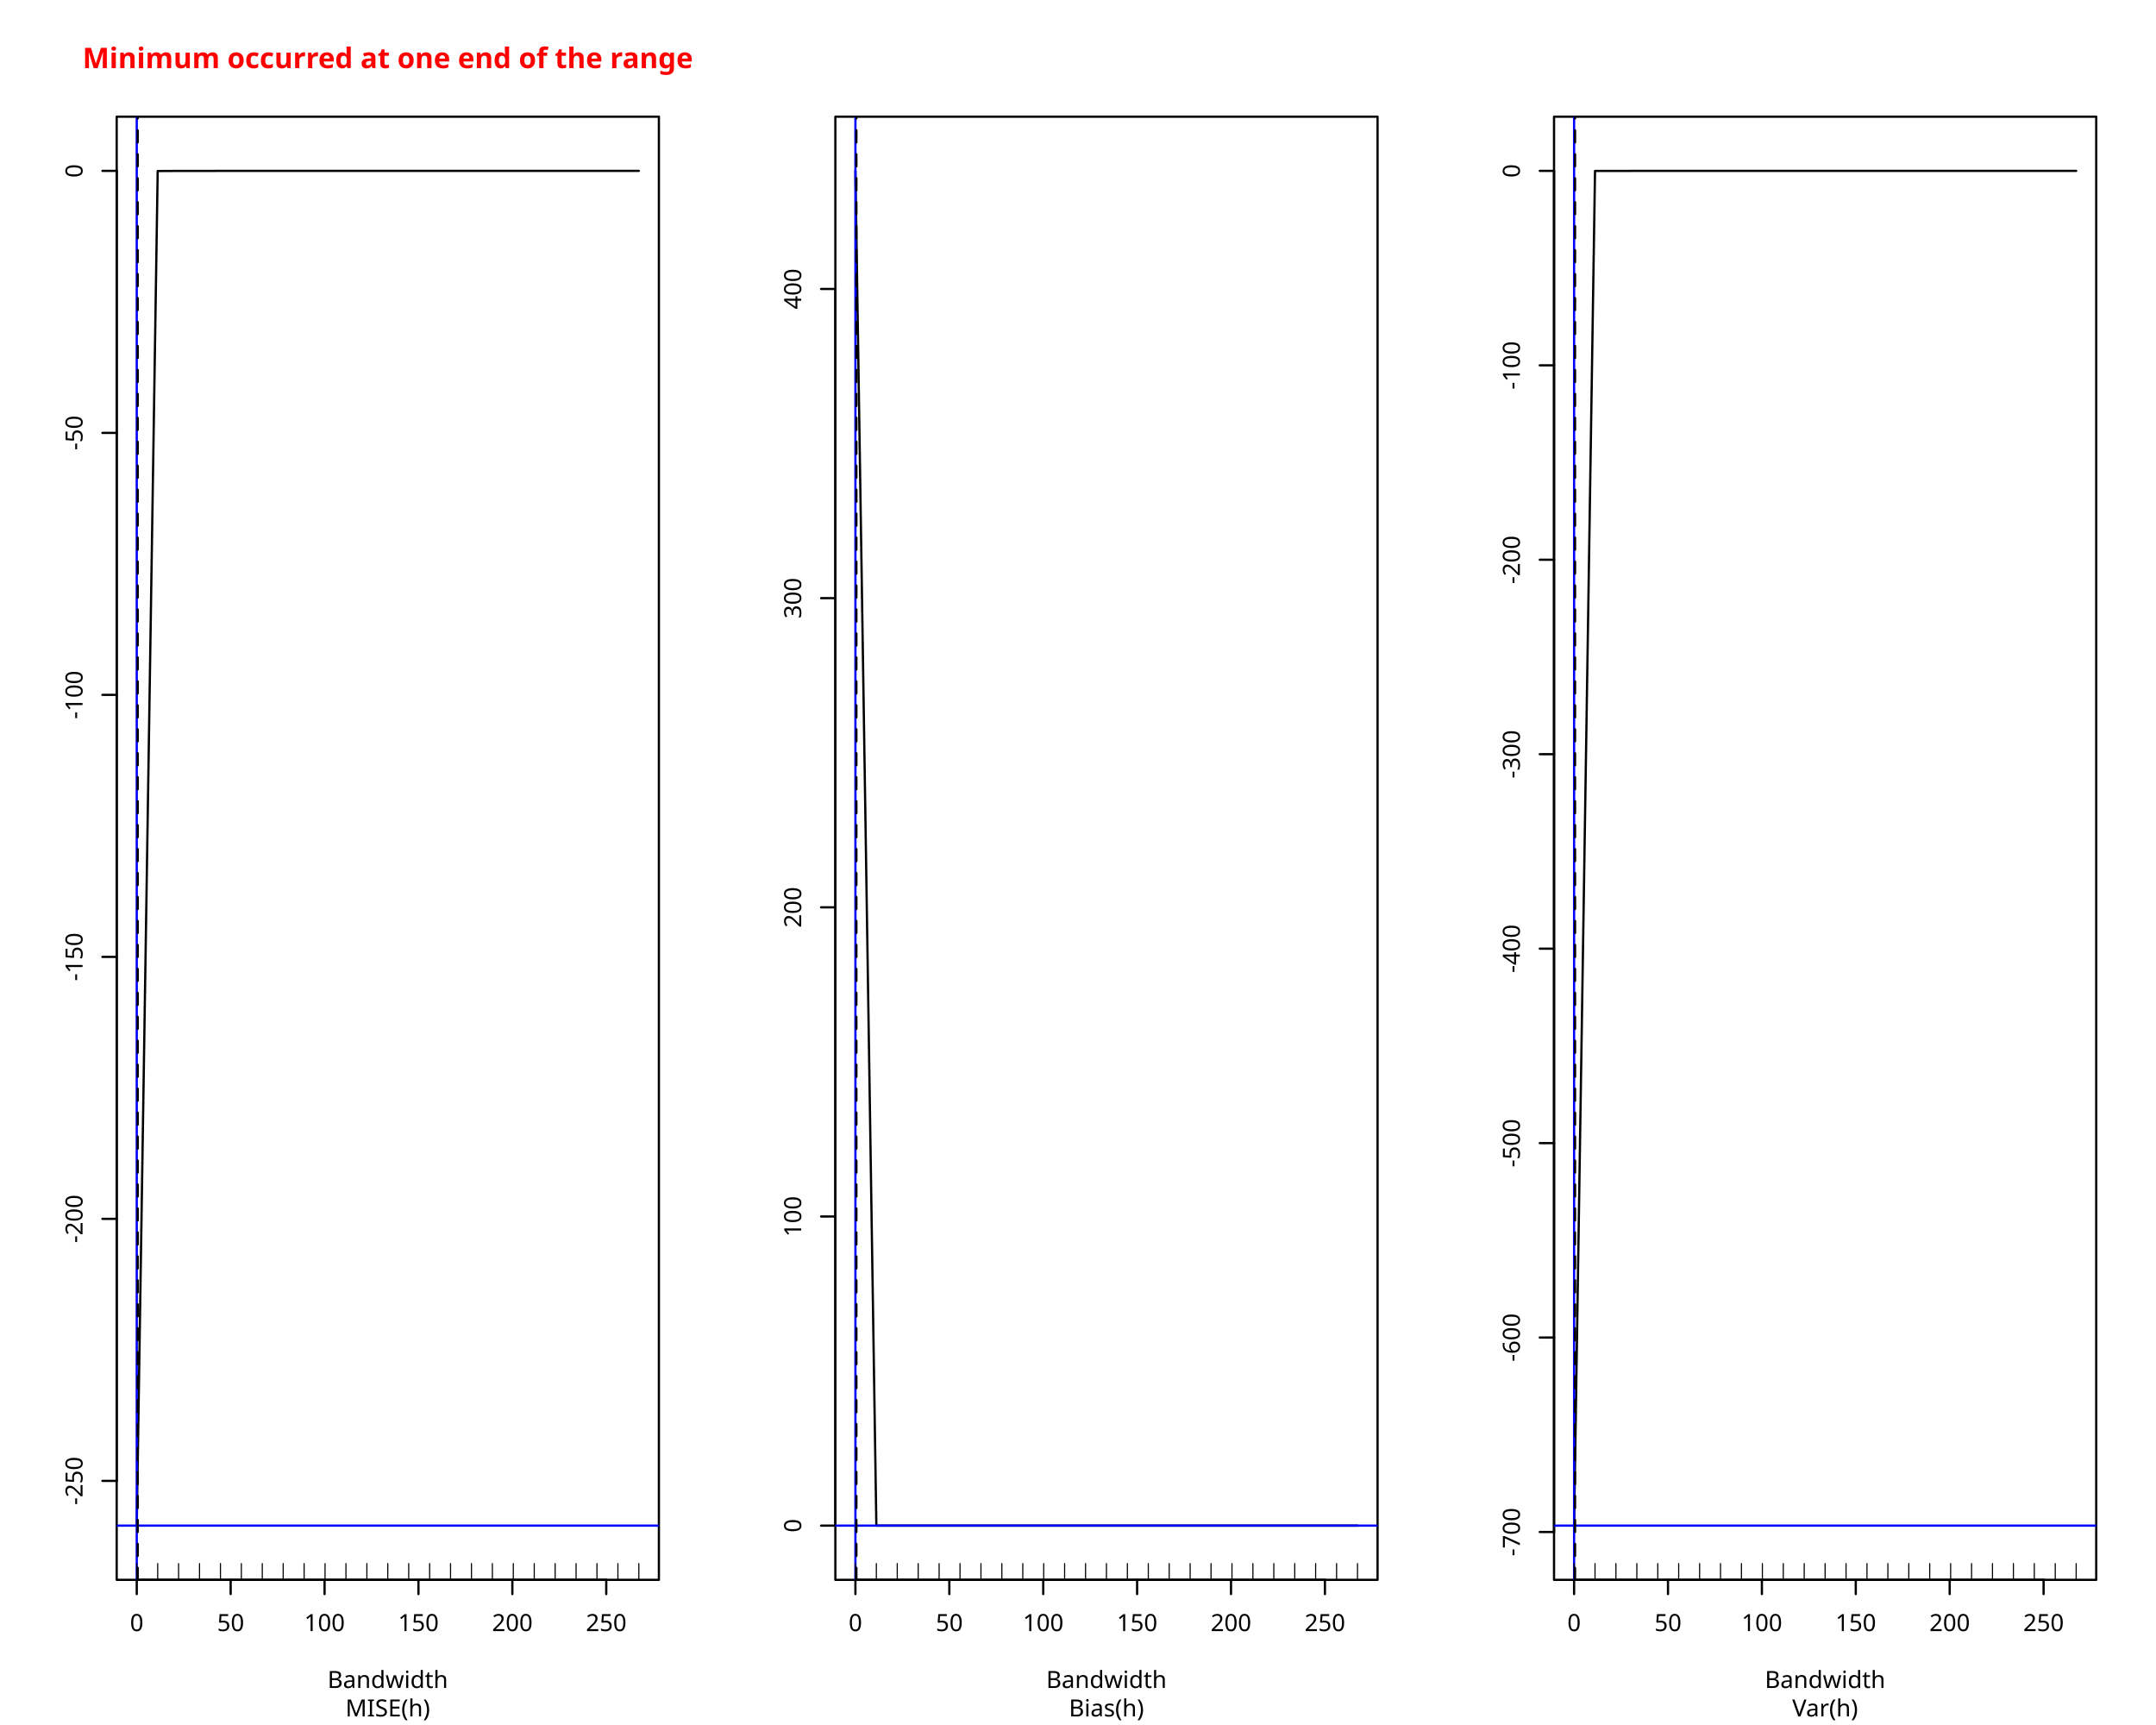
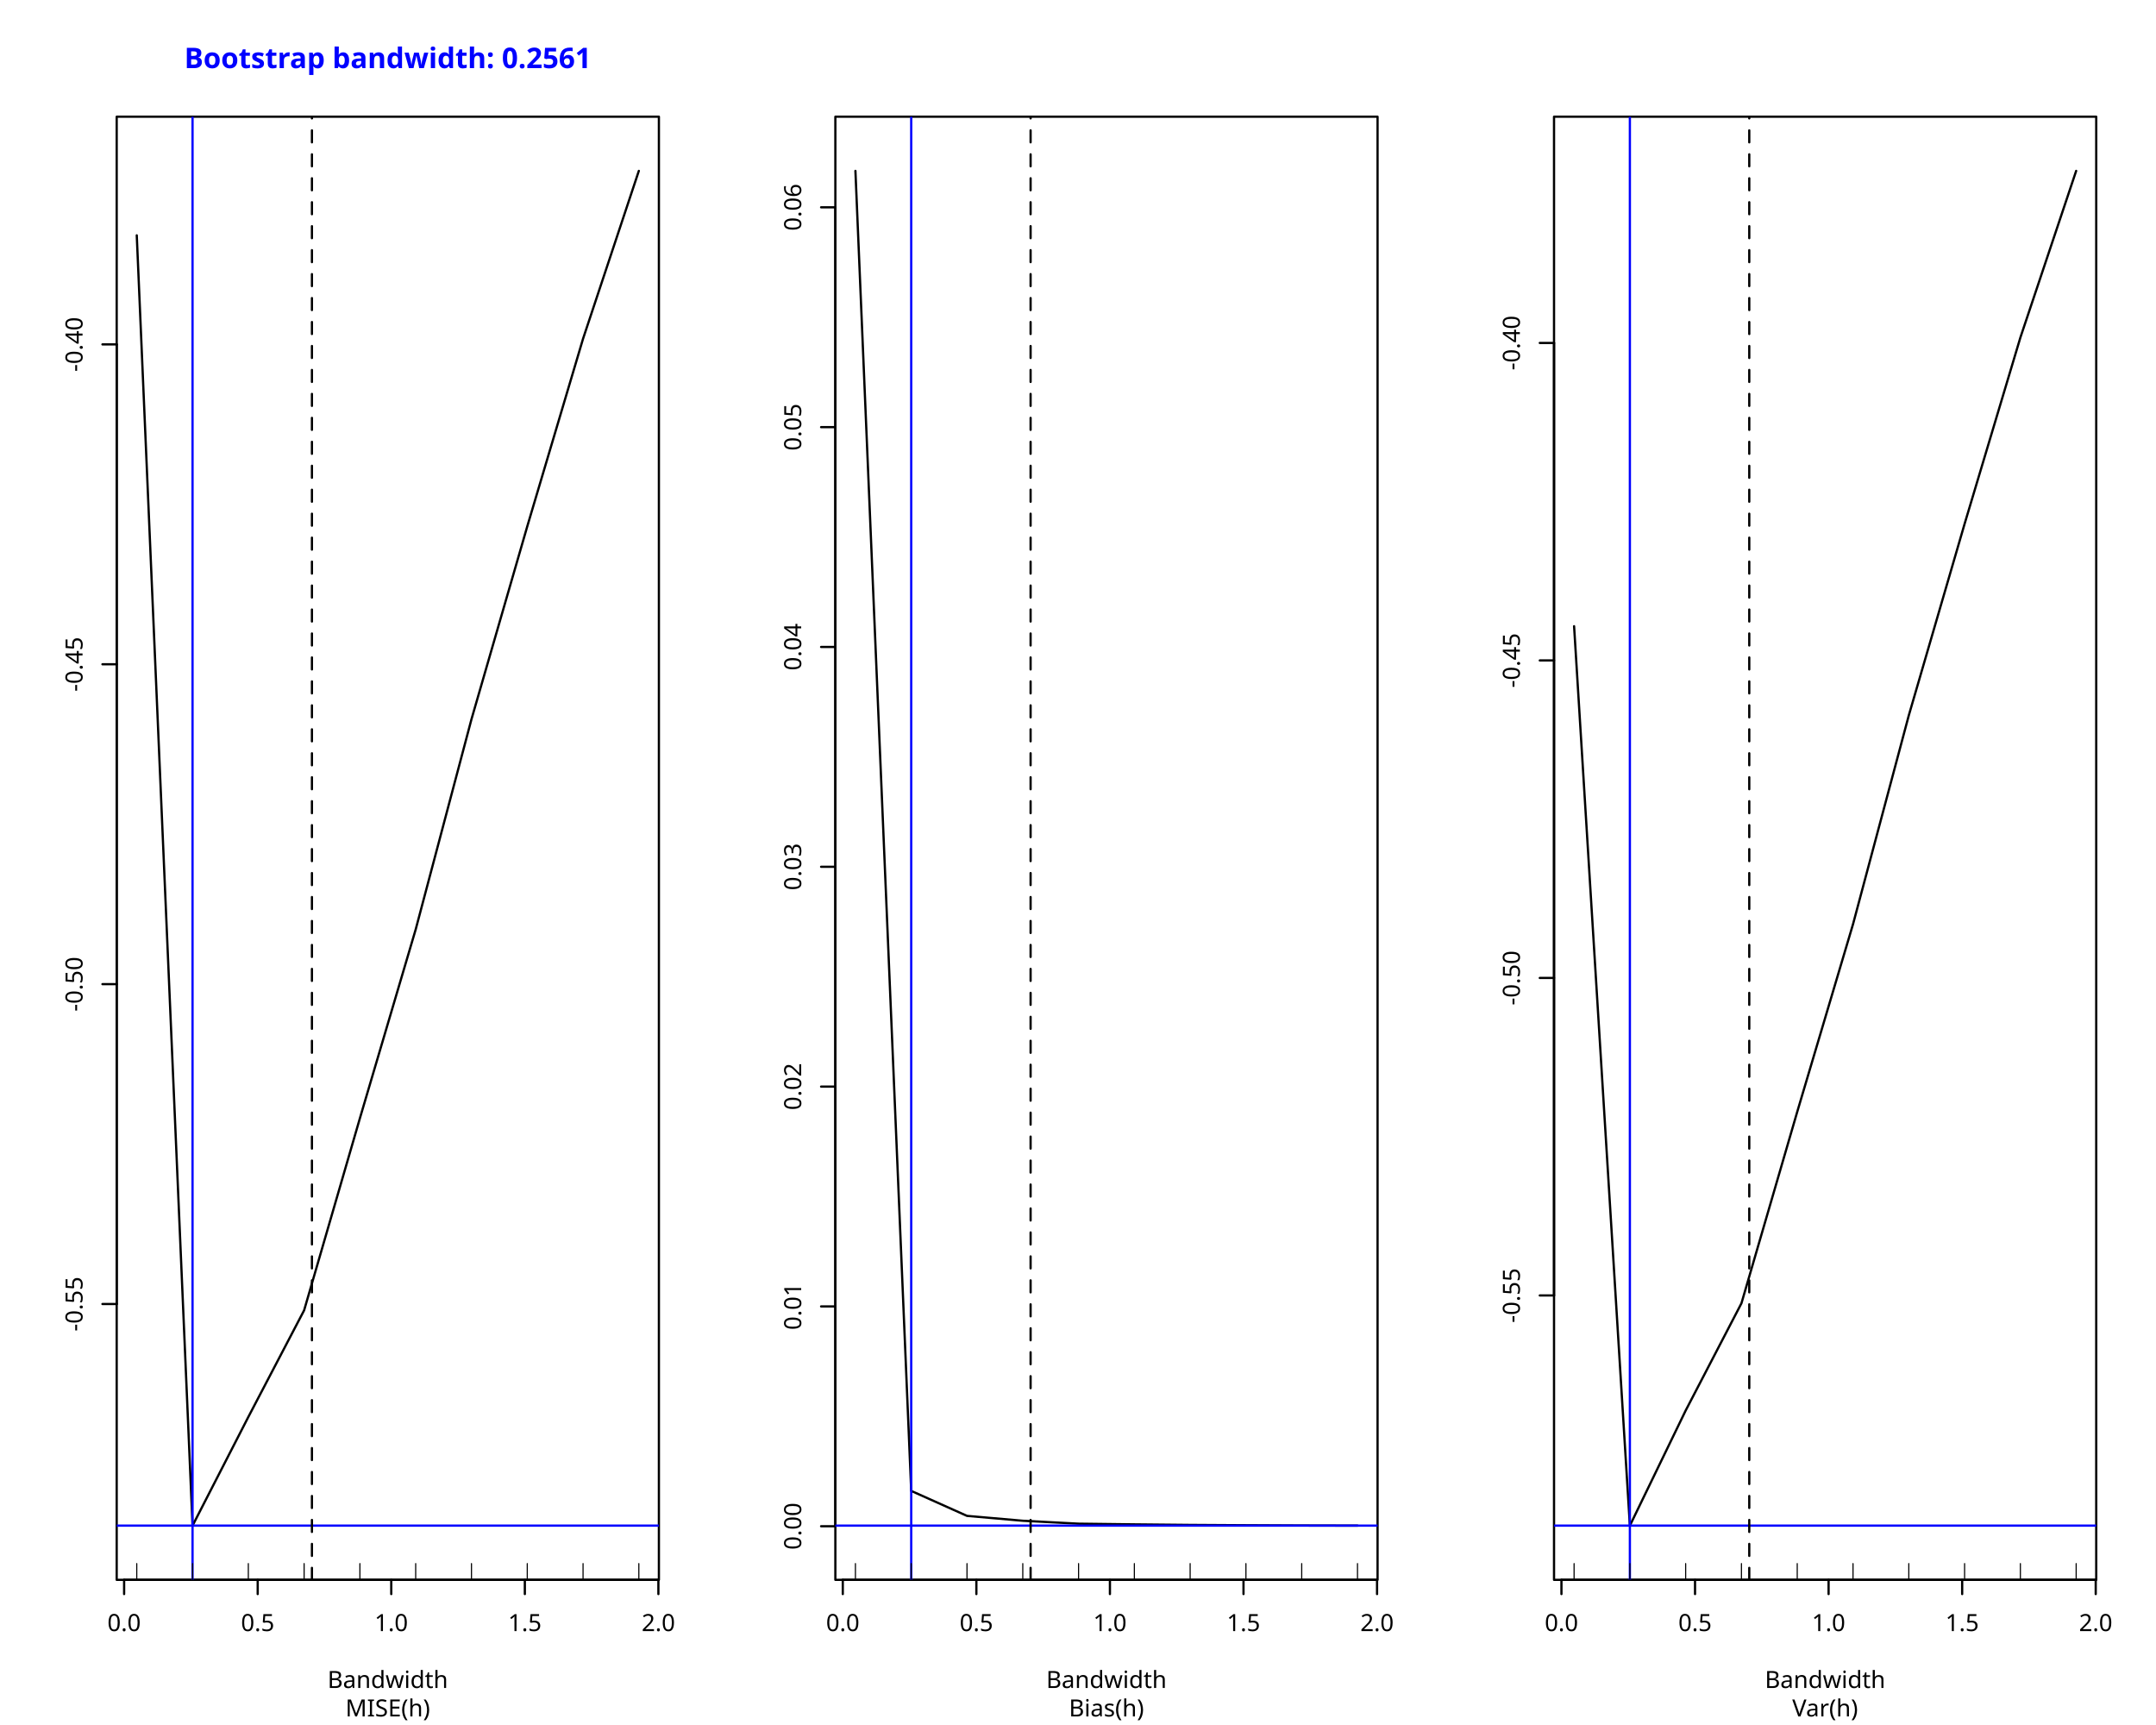
<svg xmlns="http://www.w3.org/2000/svg" class="svglite" data-engine-version="2.0" width="720.00pt" height="576.00pt" viewBox="0 0 720.00 576.00">
  <defs>
    <style type="text/css">
    .svglite line, .svglite polyline, .svglite polygon, .svglite path, .svglite rect, .svglite circle {
      fill: none;
      stroke: #000000;
      stroke-linecap: round;
      stroke-linejoin: round;
      stroke-miterlimit: 10.00;
    }
  </style>
  </defs>
  <rect width="100%" height="100%" style="stroke: none; fill: #FFFFFF;" />
  <defs>
    <clipPath id="cpMC4wMHw3MjAuMDB8MC4wMHw1NzYuMDA=">
      <rect x="0.00" y="0.00" width="720.00" height="576.00" />
    </clipPath>
  </defs>
  <g clip-path="url(#cpMC4wMHw3MjAuMDB8MC4wMHw1NzYuMDA=)">
</g>
  <defs>
    <clipPath id="cpMzguOTd8MjIwLjA0fDM4Ljk3fDUyNy41Mw==">
      <rect x="38.97" y="38.97" width="181.08" height="488.56" />
    </clipPath>
  </defs>
  <g clip-path="url(#cpMzguOTd8MjIwLjA0fDM4Ljk3fDUyNy41Mw==)">
-     <polyline points="45.67,509.43 52.66,57.11 59.64,57.07 66.63,57.07 73.62,57.06 80.60,57.06 87.59,57.06 94.57,57.06 101.56,57.06 108.55,57.06 115.53,57.06 122.52,57.06 129.50,57.06 136.49,57.06 143.48,57.06 150.46,57.06 157.45,57.06 164.43,57.06 171.42,57.06 178.41,57.06 185.39,57.06 192.38,57.06 199.36,57.06 206.35,57.06 213.34,57.06 " style="stroke-width: 0.75;" />
-   </g>
-   <g clip-path="url(#cpMC4wMHw3MjAuMDB8MC4wMHw1NzYuMDA=)">
-     <line x1="45.67" y1="527.53" x2="202.46" y2="527.53" style="stroke-width: 0.75;" />
-     <line x1="45.67" y1="527.53" x2="45.67" y2="532.28" style="stroke-width: 0.75;" />
-     <line x1="77.03" y1="527.53" x2="77.03" y2="532.28" style="stroke-width: 0.75;" />
-     <line x1="108.39" y1="527.53" x2="108.39" y2="532.28" style="stroke-width: 0.75;" />
-     <line x1="139.74" y1="527.53" x2="139.74" y2="532.28" style="stroke-width: 0.75;" />
-     <line x1="171.10" y1="527.53" x2="171.10" y2="532.28" style="stroke-width: 0.75;" />
-     <line x1="202.46" y1="527.53" x2="202.46" y2="532.28" style="stroke-width: 0.75;" />
-     <text x="45.67" y="544.64" text-anchor="middle" style="font-size: 7.92px; font-family: sans;" textLength="4.41px" lengthAdjust="spacingAndGlyphs">0</text>
-     <text x="77.03" y="544.64" text-anchor="middle" style="font-size: 7.92px; font-family: sans;" textLength="8.81px" lengthAdjust="spacingAndGlyphs">50</text>
-     <text x="108.39" y="544.64" text-anchor="middle" style="font-size: 7.92px; font-family: sans;" textLength="13.22px" lengthAdjust="spacingAndGlyphs">100</text>
-     <text x="139.74" y="544.64" text-anchor="middle" style="font-size: 7.92px; font-family: sans;" textLength="13.22px" lengthAdjust="spacingAndGlyphs">150</text>
-     <text x="171.10" y="544.64" text-anchor="middle" style="font-size: 7.92px; font-family: sans;" textLength="13.22px" lengthAdjust="spacingAndGlyphs">200</text>
-     <text x="202.46" y="544.64" text-anchor="middle" style="font-size: 7.92px; font-family: sans;" textLength="13.22px" lengthAdjust="spacingAndGlyphs">250</text>
-     <line x1="38.97" y1="494.48" x2="38.97" y2="57.06" style="stroke-width: 0.75;" />
-     <line x1="38.97" y1="494.48" x2="34.21" y2="494.48" style="stroke-width: 0.75;" />
-     <line x1="38.97" y1="406.99" x2="34.21" y2="406.99" style="stroke-width: 0.75;" />
-     <line x1="38.97" y1="319.51" x2="34.21" y2="319.51" style="stroke-width: 0.75;" />
-     <line x1="38.97" y1="232.03" x2="34.21" y2="232.03" style="stroke-width: 0.75;" />
-     <line x1="38.97" y1="144.54" x2="34.21" y2="144.54" style="stroke-width: 0.75;" />
-     <line x1="38.97" y1="57.06" x2="34.21" y2="57.06" style="stroke-width: 0.75;" />
-     <text transform="translate(27.56,494.48) rotate(-90)" text-anchor="middle" style="font-size: 7.92px; font-family: sans;" textLength="15.85px" lengthAdjust="spacingAndGlyphs">-250</text>
-     <text transform="translate(27.56,406.99) rotate(-90)" text-anchor="middle" style="font-size: 7.92px; font-family: sans;" textLength="15.85px" lengthAdjust="spacingAndGlyphs">-200</text>
-     <text transform="translate(27.56,319.51) rotate(-90)" text-anchor="middle" style="font-size: 7.92px; font-family: sans;" textLength="15.85px" lengthAdjust="spacingAndGlyphs">-150</text>
-     <text transform="translate(27.56,232.03) rotate(-90)" text-anchor="middle" style="font-size: 7.92px; font-family: sans;" textLength="15.85px" lengthAdjust="spacingAndGlyphs">-100</text>
-     <text transform="translate(27.56,144.54) rotate(-90)" text-anchor="middle" style="font-size: 7.92px; font-family: sans;" textLength="11.45px" lengthAdjust="spacingAndGlyphs">-50</text>
-     <text transform="translate(27.56,57.06) rotate(-90)" text-anchor="middle" style="font-size: 7.92px; font-family: sans;" textLength="4.41px" lengthAdjust="spacingAndGlyphs">0</text>
+     <polyline points="45.67,78.58 64.30,509.43 82.93,473.14 101.56,437.53 120.19,373.40 138.82,310.35 157.45,240.16 176.08,175.77 194.71,113.11 213.34,57.06 " style="stroke-width: 0.75;" />
+   </g>
+   <g clip-path="url(#cpMC4wMHw3MjAuMDB8MC4wMHw1NzYuMDA=)">
+     <line x1="41.45" y1="527.53" x2="219.87" y2="527.53" style="stroke-width: 0.75;" />
+     <line x1="41.45" y1="527.53" x2="41.45" y2="532.28" style="stroke-width: 0.75;" />
+     <line x1="86.06" y1="527.53" x2="86.06" y2="532.28" style="stroke-width: 0.75;" />
+     <line x1="130.66" y1="527.53" x2="130.66" y2="532.28" style="stroke-width: 0.75;" />
+     <line x1="175.27" y1="527.53" x2="175.27" y2="532.28" style="stroke-width: 0.75;" />
+     <line x1="219.87" y1="527.53" x2="219.87" y2="532.28" style="stroke-width: 0.75;" />
+     <text x="41.45" y="544.64" text-anchor="middle" style="font-size: 7.92px; font-family: sans;" textLength="11.01px" lengthAdjust="spacingAndGlyphs">0.0</text>
+     <text x="86.06" y="544.64" text-anchor="middle" style="font-size: 7.92px; font-family: sans;" textLength="11.01px" lengthAdjust="spacingAndGlyphs">0.5</text>
+     <text x="130.66" y="544.64" text-anchor="middle" style="font-size: 7.92px; font-family: sans;" textLength="11.01px" lengthAdjust="spacingAndGlyphs">1.0</text>
+     <text x="175.27" y="544.64" text-anchor="middle" style="font-size: 7.92px; font-family: sans;" textLength="11.01px" lengthAdjust="spacingAndGlyphs">1.5</text>
+     <text x="219.87" y="544.64" text-anchor="middle" style="font-size: 7.92px; font-family: sans;" textLength="11.01px" lengthAdjust="spacingAndGlyphs">2.0</text>
+     <line x1="38.97" y1="435.43" x2="38.97" y2="115.00" style="stroke-width: 0.75;" />
+     <line x1="38.97" y1="435.43" x2="34.21" y2="435.43" style="stroke-width: 0.75;" />
+     <line x1="38.97" y1="328.62" x2="34.21" y2="328.62" style="stroke-width: 0.75;" />
+     <line x1="38.97" y1="221.81" x2="34.21" y2="221.81" style="stroke-width: 0.75;" />
+     <line x1="38.97" y1="115.00" x2="34.21" y2="115.00" style="stroke-width: 0.75;" />
+     <text transform="translate(27.56,435.43) rotate(-90)" text-anchor="middle" style="font-size: 7.92px; font-family: sans;" textLength="18.05px" lengthAdjust="spacingAndGlyphs">-0.55</text>
+     <text transform="translate(27.56,328.62) rotate(-90)" text-anchor="middle" style="font-size: 7.92px; font-family: sans;" textLength="18.05px" lengthAdjust="spacingAndGlyphs">-0.50</text>
+     <text transform="translate(27.56,221.81) rotate(-90)" text-anchor="middle" style="font-size: 7.92px; font-family: sans;" textLength="18.05px" lengthAdjust="spacingAndGlyphs">-0.45</text>
+     <text transform="translate(27.56,115.00) rotate(-90)" text-anchor="middle" style="font-size: 7.92px; font-family: sans;" textLength="18.05px" lengthAdjust="spacingAndGlyphs">-0.40</text>
    <polygon points="38.97,527.53 220.04,527.53 220.04,38.97 38.97,38.97 " style="stroke-width: 0.75; fill: none;" />
  </g>
  <defs>
    <clipPath id="cpMC4wMHwyNDAuMDB8MC4wMHw1NzYuMDA=">
      <rect x="0.00" y="0.00" width="240.00" height="576.00" />
    </clipPath>
  </defs>
  <g clip-path="url(#cpMC4wMHwyNDAuMDB8MC4wMHw1NzYuMDA=)">
    <text x="129.50" y="573.15" text-anchor="middle" style="font-size: 7.92px; font-family: sans;" textLength="29.05px" lengthAdjust="spacingAndGlyphs">MISE(h)</text>
    <text x="129.50" y="563.64" text-anchor="middle" style="font-size: 7.92px; font-family: sans;" textLength="36.99px" lengthAdjust="spacingAndGlyphs">Bandwidth</text>
  </g>
  <g clip-path="url(#cpMzguOTd8MjIwLjA0fDM4Ljk3fDUyNy41Mw==)">
    <line x1="38.97" y1="509.43" x2="220.04" y2="509.43" style="stroke-width: 0.75; stroke: #0000FF;" />
-     <line x1="45.67" y1="527.53" x2="45.67" y2="38.97" style="stroke-width: 0.75; stroke: #0000FF;" />
-     <line x1="45.99" y1="527.53" x2="45.99" y2="38.97" style="stroke-width: 0.75; stroke-dasharray: 4.00,4.00;" />
+     <line x1="64.30" y1="527.53" x2="64.30" y2="38.97" style="stroke-width: 0.75; stroke: #0000FF;" />
+     <line x1="104.17" y1="527.53" x2="104.17" y2="38.97" style="stroke-width: 0.75; stroke-dasharray: 4.00,4.00;" />
  </g>
  <g clip-path="url(#cpMC4wMHw3MjAuMDB8MC4wMHw1NzYuMDA=)">
    <line x1="45.67" y1="527.53" x2="45.67" y2="522.10" style="stroke-width: 0.38;" />
-     <line x1="52.66" y1="527.53" x2="52.66" y2="522.10" style="stroke-width: 0.38;" />
-     <line x1="59.64" y1="527.53" x2="59.64" y2="522.10" style="stroke-width: 0.38;" />
-     <line x1="66.63" y1="527.53" x2="66.63" y2="522.10" style="stroke-width: 0.38;" />
-     <line x1="73.62" y1="527.53" x2="73.62" y2="522.10" style="stroke-width: 0.38;" />
-     <line x1="80.60" y1="527.53" x2="80.60" y2="522.10" style="stroke-width: 0.38;" />
-     <line x1="87.59" y1="527.53" x2="87.59" y2="522.10" style="stroke-width: 0.38;" />
-     <line x1="94.57" y1="527.53" x2="94.57" y2="522.10" style="stroke-width: 0.38;" />
+     <line x1="64.30" y1="527.53" x2="64.30" y2="522.10" style="stroke-width: 0.38;" />
+     <line x1="82.93" y1="527.53" x2="82.93" y2="522.10" style="stroke-width: 0.38;" />
    <line x1="101.56" y1="527.53" x2="101.56" y2="522.10" style="stroke-width: 0.38;" />
-     <line x1="108.55" y1="527.53" x2="108.55" y2="522.10" style="stroke-width: 0.38;" />
-     <line x1="115.53" y1="527.53" x2="115.53" y2="522.10" style="stroke-width: 0.38;" />
-     <line x1="122.52" y1="527.53" x2="122.52" y2="522.10" style="stroke-width: 0.38;" />
-     <line x1="129.50" y1="527.53" x2="129.50" y2="522.10" style="stroke-width: 0.38;" />
-     <line x1="136.49" y1="527.53" x2="136.49" y2="522.10" style="stroke-width: 0.38;" />
-     <line x1="143.48" y1="527.53" x2="143.48" y2="522.10" style="stroke-width: 0.38;" />
-     <line x1="150.46" y1="527.53" x2="150.46" y2="522.10" style="stroke-width: 0.38;" />
+     <line x1="120.19" y1="527.53" x2="120.19" y2="522.10" style="stroke-width: 0.38;" />
+     <line x1="138.82" y1="527.53" x2="138.82" y2="522.10" style="stroke-width: 0.38;" />
    <line x1="157.45" y1="527.53" x2="157.45" y2="522.10" style="stroke-width: 0.38;" />
-     <line x1="164.43" y1="527.53" x2="164.43" y2="522.10" style="stroke-width: 0.38;" />
-     <line x1="171.42" y1="527.53" x2="171.42" y2="522.10" style="stroke-width: 0.38;" />
-     <line x1="178.41" y1="527.53" x2="178.41" y2="522.10" style="stroke-width: 0.38;" />
-     <line x1="185.39" y1="527.53" x2="185.39" y2="522.10" style="stroke-width: 0.38;" />
-     <line x1="192.38" y1="527.53" x2="192.38" y2="522.10" style="stroke-width: 0.38;" />
-     <line x1="199.36" y1="527.53" x2="199.36" y2="522.10" style="stroke-width: 0.38;" />
-     <line x1="206.35" y1="527.53" x2="206.35" y2="522.10" style="stroke-width: 0.38;" />
+     <line x1="176.08" y1="527.53" x2="176.08" y2="522.10" style="stroke-width: 0.38;" />
+     <line x1="194.71" y1="527.53" x2="194.71" y2="522.10" style="stroke-width: 0.38;" />
    <line x1="213.34" y1="527.53" x2="213.34" y2="522.10" style="stroke-width: 0.38;" />
  </g>
  <g clip-path="url(#cpMC4wMHwyNDAuMDB8MC4wMHw1NzYuMDA=)">
-     <text x="129.50" y="22.75" text-anchor="middle" style="font-size: 9.50px; font-weight: bold; fill: #FF0000; font-family: sans;" textLength="179.11px" lengthAdjust="spacingAndGlyphs">Minimum occurred at one end of the range</text>
+     <text x="129.50" y="22.75" text-anchor="middle" style="font-size: 9.50px; font-weight: bold; fill: #0000FF; font-family: sans;" textLength="121.01px" lengthAdjust="spacingAndGlyphs">Bootstrap bandwidth: 0.2561</text>
  </g>
  <defs>
    <clipPath id="cpMjc4Ljk3fDQ2MC4wNHwzOC45N3w1MjcuNTM=">
      <rect x="278.97" y="38.97" width="181.08" height="488.56" />
    </clipPath>
  </defs>
  <g clip-path="url(#cpMjc4Ljk3fDQ2MC4wNHwzOC45N3w1MjcuNTM=)">
-     <polyline points="285.67,57.06 292.66,509.43 299.64,509.43 306.63,509.43 313.62,509.43 320.60,509.43 327.59,509.43 334.57,509.43 341.56,509.43 348.55,509.43 355.53,509.43 362.52,509.43 369.50,509.43 376.49,509.43 383.48,509.43 390.46,509.43 397.45,509.43 404.43,509.43 411.42,509.43 418.41,509.43 425.39,509.43 432.38,509.43 439.36,509.43 446.35,509.43 453.34,509.43 " style="stroke-width: 0.75;" />
-   </g>
-   <g clip-path="url(#cpMC4wMHw3MjAuMDB8MC4wMHw1NzYuMDA=)">
-     <line x1="285.67" y1="527.53" x2="442.46" y2="527.53" style="stroke-width: 0.75;" />
-     <line x1="285.67" y1="527.53" x2="285.67" y2="532.28" style="stroke-width: 0.75;" />
-     <line x1="317.03" y1="527.53" x2="317.03" y2="532.28" style="stroke-width: 0.75;" />
-     <line x1="348.39" y1="527.53" x2="348.39" y2="532.28" style="stroke-width: 0.75;" />
-     <line x1="379.74" y1="527.53" x2="379.74" y2="532.28" style="stroke-width: 0.75;" />
-     <line x1="411.10" y1="527.53" x2="411.10" y2="532.28" style="stroke-width: 0.75;" />
-     <line x1="442.46" y1="527.53" x2="442.46" y2="532.28" style="stroke-width: 0.75;" />
-     <text x="285.67" y="544.64" text-anchor="middle" style="font-size: 7.92px; font-family: sans;" textLength="4.41px" lengthAdjust="spacingAndGlyphs">0</text>
-     <text x="317.03" y="544.64" text-anchor="middle" style="font-size: 7.92px; font-family: sans;" textLength="8.81px" lengthAdjust="spacingAndGlyphs">50</text>
-     <text x="348.39" y="544.64" text-anchor="middle" style="font-size: 7.92px; font-family: sans;" textLength="13.22px" lengthAdjust="spacingAndGlyphs">100</text>
-     <text x="379.74" y="544.64" text-anchor="middle" style="font-size: 7.92px; font-family: sans;" textLength="13.22px" lengthAdjust="spacingAndGlyphs">150</text>
-     <text x="411.10" y="544.64" text-anchor="middle" style="font-size: 7.92px; font-family: sans;" textLength="13.22px" lengthAdjust="spacingAndGlyphs">200</text>
-     <text x="442.46" y="544.64" text-anchor="middle" style="font-size: 7.92px; font-family: sans;" textLength="13.22px" lengthAdjust="spacingAndGlyphs">250</text>
-     <line x1="278.97" y1="509.43" x2="278.97" y2="96.49" style="stroke-width: 0.75;" />
-     <line x1="278.97" y1="509.43" x2="274.21" y2="509.43" style="stroke-width: 0.75;" />
-     <line x1="278.97" y1="406.20" x2="274.21" y2="406.20" style="stroke-width: 0.75;" />
-     <line x1="278.97" y1="302.96" x2="274.21" y2="302.96" style="stroke-width: 0.75;" />
-     <line x1="278.97" y1="199.73" x2="274.21" y2="199.73" style="stroke-width: 0.75;" />
-     <line x1="278.97" y1="96.49" x2="274.21" y2="96.49" style="stroke-width: 0.75;" />
-     <text transform="translate(267.56,509.43) rotate(-90)" text-anchor="middle" style="font-size: 7.92px; font-family: sans;" textLength="4.41px" lengthAdjust="spacingAndGlyphs">0</text>
-     <text transform="translate(267.56,406.20) rotate(-90)" text-anchor="middle" style="font-size: 7.92px; font-family: sans;" textLength="13.22px" lengthAdjust="spacingAndGlyphs">100</text>
-     <text transform="translate(267.56,302.96) rotate(-90)" text-anchor="middle" style="font-size: 7.92px; font-family: sans;" textLength="13.22px" lengthAdjust="spacingAndGlyphs">200</text>
-     <text transform="translate(267.56,199.73) rotate(-90)" text-anchor="middle" style="font-size: 7.92px; font-family: sans;" textLength="13.22px" lengthAdjust="spacingAndGlyphs">300</text>
-     <text transform="translate(267.56,96.49) rotate(-90)" text-anchor="middle" style="font-size: 7.92px; font-family: sans;" textLength="13.22px" lengthAdjust="spacingAndGlyphs">400</text>
+     <polyline points="285.67,57.06 304.30,497.83 322.93,506.17 341.56,507.80 360.19,508.78 378.82,509.01 397.45,509.19 416.08,509.30 434.71,509.39 453.34,509.43 " style="stroke-width: 0.75;" />
+   </g>
+   <g clip-path="url(#cpMC4wMHw3MjAuMDB8MC4wMHw1NzYuMDA=)">
+     <line x1="281.45" y1="527.53" x2="459.87" y2="527.53" style="stroke-width: 0.75;" />
+     <line x1="281.45" y1="527.53" x2="281.45" y2="532.28" style="stroke-width: 0.75;" />
+     <line x1="326.06" y1="527.53" x2="326.06" y2="532.28" style="stroke-width: 0.75;" />
+     <line x1="370.66" y1="527.53" x2="370.66" y2="532.28" style="stroke-width: 0.75;" />
+     <line x1="415.27" y1="527.53" x2="415.27" y2="532.28" style="stroke-width: 0.75;" />
+     <line x1="459.87" y1="527.53" x2="459.87" y2="532.28" style="stroke-width: 0.75;" />
+     <text x="281.45" y="544.64" text-anchor="middle" style="font-size: 7.92px; font-family: sans;" textLength="11.01px" lengthAdjust="spacingAndGlyphs">0.0</text>
+     <text x="326.06" y="544.64" text-anchor="middle" style="font-size: 7.92px; font-family: sans;" textLength="11.01px" lengthAdjust="spacingAndGlyphs">0.5</text>
+     <text x="370.66" y="544.64" text-anchor="middle" style="font-size: 7.92px; font-family: sans;" textLength="11.01px" lengthAdjust="spacingAndGlyphs">1.0</text>
+     <text x="415.27" y="544.64" text-anchor="middle" style="font-size: 7.92px; font-family: sans;" textLength="11.01px" lengthAdjust="spacingAndGlyphs">1.5</text>
+     <text x="459.87" y="544.64" text-anchor="middle" style="font-size: 7.92px; font-family: sans;" textLength="11.01px" lengthAdjust="spacingAndGlyphs">2.0</text>
+     <line x1="278.97" y1="509.63" x2="278.97" y2="69.22" style="stroke-width: 0.75;" />
+     <line x1="278.97" y1="509.63" x2="274.21" y2="509.63" style="stroke-width: 0.75;" />
+     <line x1="278.97" y1="436.23" x2="274.21" y2="436.23" style="stroke-width: 0.75;" />
+     <line x1="278.97" y1="362.83" x2="274.21" y2="362.83" style="stroke-width: 0.75;" />
+     <line x1="278.97" y1="289.43" x2="274.21" y2="289.43" style="stroke-width: 0.75;" />
+     <line x1="278.97" y1="216.03" x2="274.21" y2="216.03" style="stroke-width: 0.75;" />
+     <line x1="278.97" y1="142.63" x2="274.21" y2="142.63" style="stroke-width: 0.75;" />
+     <line x1="278.97" y1="69.22" x2="274.21" y2="69.22" style="stroke-width: 0.75;" />
+     <text transform="translate(267.56,509.63) rotate(-90)" text-anchor="middle" style="font-size: 7.92px; font-family: sans;" textLength="15.42px" lengthAdjust="spacingAndGlyphs">0.00</text>
+     <text transform="translate(267.56,436.23) rotate(-90)" text-anchor="middle" style="font-size: 7.92px; font-family: sans;" textLength="15.42px" lengthAdjust="spacingAndGlyphs">0.01</text>
+     <text transform="translate(267.56,362.83) rotate(-90)" text-anchor="middle" style="font-size: 7.92px; font-family: sans;" textLength="15.42px" lengthAdjust="spacingAndGlyphs">0.02</text>
+     <text transform="translate(267.56,289.43) rotate(-90)" text-anchor="middle" style="font-size: 7.92px; font-family: sans;" textLength="15.42px" lengthAdjust="spacingAndGlyphs">0.03</text>
+     <text transform="translate(267.56,216.03) rotate(-90)" text-anchor="middle" style="font-size: 7.92px; font-family: sans;" textLength="15.42px" lengthAdjust="spacingAndGlyphs">0.04</text>
+     <text transform="translate(267.56,142.63) rotate(-90)" text-anchor="middle" style="font-size: 7.92px; font-family: sans;" textLength="15.42px" lengthAdjust="spacingAndGlyphs">0.05</text>
+     <text transform="translate(267.56,69.22) rotate(-90)" text-anchor="middle" style="font-size: 7.92px; font-family: sans;" textLength="15.42px" lengthAdjust="spacingAndGlyphs">0.06</text>
    <polygon points="278.97,527.53 460.04,527.53 460.04,38.97 278.97,38.97 " style="stroke-width: 0.75; fill: none;" />
  </g>
  <defs>
    <clipPath id="cpMjQwLjAwfDQ4MC4wMHwwLjAwfDU3Ni4wMA==">
      <rect x="240.00" y="0.00" width="240.00" height="576.00" />
    </clipPath>
  </defs>
  <g clip-path="url(#cpMjQwLjAwfDQ4MC4wMHwwLjAwfDU3Ni4wMA==)">
    <text x="369.50" y="573.15" text-anchor="middle" style="font-size: 7.92px; font-family: sans;" textLength="25.09px" lengthAdjust="spacingAndGlyphs">Bias(h)</text>
    <text x="369.50" y="563.64" text-anchor="middle" style="font-size: 7.92px; font-family: sans;" textLength="36.99px" lengthAdjust="spacingAndGlyphs">Bandwidth</text>
  </g>
  <g clip-path="url(#cpMjc4Ljk3fDQ2MC4wNHwzOC45N3w1MjcuNTM=)">
    <line x1="278.97" y1="509.43" x2="460.04" y2="509.43" style="stroke-width: 0.75; stroke: #0000FF;" />
-     <line x1="285.67" y1="527.53" x2="285.67" y2="38.97" style="stroke-width: 0.75; stroke: #0000FF;" />
-     <line x1="285.99" y1="527.53" x2="285.99" y2="38.97" style="stroke-width: 0.75; stroke-dasharray: 4.00,4.00;" />
+     <line x1="304.30" y1="527.53" x2="304.30" y2="38.97" style="stroke-width: 0.75; stroke: #0000FF;" />
+     <line x1="344.17" y1="527.53" x2="344.17" y2="38.97" style="stroke-width: 0.75; stroke-dasharray: 4.00,4.00;" />
  </g>
  <g clip-path="url(#cpMC4wMHw3MjAuMDB8MC4wMHw1NzYuMDA=)">
    <line x1="285.67" y1="527.53" x2="285.67" y2="522.10" style="stroke-width: 0.38;" />
-     <line x1="292.66" y1="527.53" x2="292.66" y2="522.10" style="stroke-width: 0.38;" />
-     <line x1="299.64" y1="527.53" x2="299.64" y2="522.10" style="stroke-width: 0.38;" />
-     <line x1="306.63" y1="527.53" x2="306.63" y2="522.10" style="stroke-width: 0.38;" />
-     <line x1="313.62" y1="527.53" x2="313.62" y2="522.10" style="stroke-width: 0.38;" />
-     <line x1="320.60" y1="527.53" x2="320.60" y2="522.10" style="stroke-width: 0.38;" />
-     <line x1="327.59" y1="527.53" x2="327.59" y2="522.10" style="stroke-width: 0.38;" />
-     <line x1="334.57" y1="527.53" x2="334.57" y2="522.10" style="stroke-width: 0.38;" />
+     <line x1="304.30" y1="527.53" x2="304.30" y2="522.10" style="stroke-width: 0.38;" />
+     <line x1="322.93" y1="527.53" x2="322.93" y2="522.10" style="stroke-width: 0.38;" />
    <line x1="341.56" y1="527.53" x2="341.56" y2="522.10" style="stroke-width: 0.38;" />
-     <line x1="348.55" y1="527.53" x2="348.55" y2="522.10" style="stroke-width: 0.38;" />
-     <line x1="355.53" y1="527.53" x2="355.53" y2="522.10" style="stroke-width: 0.38;" />
-     <line x1="362.52" y1="527.53" x2="362.52" y2="522.10" style="stroke-width: 0.38;" />
-     <line x1="369.50" y1="527.53" x2="369.50" y2="522.10" style="stroke-width: 0.38;" />
-     <line x1="376.49" y1="527.53" x2="376.49" y2="522.10" style="stroke-width: 0.38;" />
-     <line x1="383.48" y1="527.53" x2="383.48" y2="522.10" style="stroke-width: 0.38;" />
-     <line x1="390.46" y1="527.53" x2="390.46" y2="522.10" style="stroke-width: 0.38;" />
+     <line x1="360.19" y1="527.53" x2="360.19" y2="522.10" style="stroke-width: 0.38;" />
+     <line x1="378.82" y1="527.53" x2="378.82" y2="522.10" style="stroke-width: 0.38;" />
    <line x1="397.45" y1="527.53" x2="397.45" y2="522.10" style="stroke-width: 0.38;" />
-     <line x1="404.43" y1="527.53" x2="404.43" y2="522.10" style="stroke-width: 0.38;" />
-     <line x1="411.42" y1="527.53" x2="411.42" y2="522.10" style="stroke-width: 0.38;" />
-     <line x1="418.41" y1="527.53" x2="418.41" y2="522.10" style="stroke-width: 0.38;" />
-     <line x1="425.39" y1="527.53" x2="425.39" y2="522.10" style="stroke-width: 0.38;" />
-     <line x1="432.38" y1="527.53" x2="432.38" y2="522.10" style="stroke-width: 0.38;" />
-     <line x1="439.36" y1="527.53" x2="439.36" y2="522.10" style="stroke-width: 0.38;" />
-     <line x1="446.35" y1="527.53" x2="446.35" y2="522.10" style="stroke-width: 0.38;" />
+     <line x1="416.08" y1="527.53" x2="416.08" y2="522.10" style="stroke-width: 0.38;" />
+     <line x1="434.71" y1="527.53" x2="434.71" y2="522.10" style="stroke-width: 0.38;" />
    <line x1="453.34" y1="527.53" x2="453.34" y2="522.10" style="stroke-width: 0.38;" />
  </g>
  <defs>
    <clipPath id="cpNTE4Ljk3fDcwMC4wNHwzOC45N3w1MjcuNTM=">
      <rect x="518.97" y="38.97" width="181.08" height="488.56" />
    </clipPath>
  </defs>
  <g clip-path="url(#cpNTE4Ljk3fDcwMC4wNHwzOC45N3w1MjcuNTM=)">
-     <polyline points="525.67,509.43 532.66,57.08 539.64,57.07 546.63,57.06 553.62,57.06 560.60,57.06 567.59,57.06 574.57,57.06 581.56,57.06 588.55,57.06 595.53,57.06 602.52,57.06 609.50,57.06 616.49,57.06 623.48,57.06 630.46,57.06 637.45,57.06 644.43,57.06 651.42,57.06 658.41,57.06 665.39,57.06 672.38,57.06 679.36,57.06 686.35,57.06 693.34,57.06 " style="stroke-width: 0.75;" />
-   </g>
-   <g clip-path="url(#cpMC4wMHw3MjAuMDB8MC4wMHw1NzYuMDA=)">
-     <line x1="525.67" y1="527.53" x2="682.46" y2="527.53" style="stroke-width: 0.75;" />
-     <line x1="525.67" y1="527.53" x2="525.67" y2="532.28" style="stroke-width: 0.75;" />
-     <line x1="557.03" y1="527.53" x2="557.03" y2="532.28" style="stroke-width: 0.75;" />
-     <line x1="588.39" y1="527.53" x2="588.39" y2="532.28" style="stroke-width: 0.75;" />
-     <line x1="619.74" y1="527.53" x2="619.74" y2="532.28" style="stroke-width: 0.75;" />
-     <line x1="651.10" y1="527.53" x2="651.10" y2="532.28" style="stroke-width: 0.75;" />
-     <line x1="682.46" y1="527.53" x2="682.46" y2="532.28" style="stroke-width: 0.75;" />
-     <text x="525.67" y="544.64" text-anchor="middle" style="font-size: 7.92px; font-family: sans;" textLength="4.41px" lengthAdjust="spacingAndGlyphs">0</text>
-     <text x="557.03" y="544.64" text-anchor="middle" style="font-size: 7.92px; font-family: sans;" textLength="8.81px" lengthAdjust="spacingAndGlyphs">50</text>
-     <text x="588.39" y="544.64" text-anchor="middle" style="font-size: 7.92px; font-family: sans;" textLength="13.22px" lengthAdjust="spacingAndGlyphs">100</text>
-     <text x="619.74" y="544.64" text-anchor="middle" style="font-size: 7.92px; font-family: sans;" textLength="13.22px" lengthAdjust="spacingAndGlyphs">150</text>
-     <text x="651.10" y="544.64" text-anchor="middle" style="font-size: 7.92px; font-family: sans;" textLength="13.22px" lengthAdjust="spacingAndGlyphs">200</text>
-     <text x="682.46" y="544.64" text-anchor="middle" style="font-size: 7.92px; font-family: sans;" textLength="13.22px" lengthAdjust="spacingAndGlyphs">250</text>
-     <line x1="518.97" y1="511.55" x2="518.97" y2="57.06" style="stroke-width: 0.75;" />
-     <line x1="518.97" y1="511.55" x2="514.21" y2="511.55" style="stroke-width: 0.75;" />
-     <line x1="518.97" y1="446.62" x2="514.21" y2="446.62" style="stroke-width: 0.75;" />
-     <line x1="518.97" y1="381.70" x2="514.21" y2="381.70" style="stroke-width: 0.75;" />
-     <line x1="518.97" y1="316.77" x2="514.21" y2="316.77" style="stroke-width: 0.75;" />
-     <line x1="518.97" y1="251.84" x2="514.21" y2="251.84" style="stroke-width: 0.75;" />
-     <line x1="518.97" y1="186.91" x2="514.21" y2="186.91" style="stroke-width: 0.75;" />
-     <line x1="518.97" y1="121.99" x2="514.21" y2="121.99" style="stroke-width: 0.75;" />
-     <line x1="518.97" y1="57.06" x2="514.21" y2="57.06" style="stroke-width: 0.75;" />
-     <text transform="translate(507.56,511.55) rotate(-90)" text-anchor="middle" style="font-size: 7.92px; font-family: sans;" textLength="15.85px" lengthAdjust="spacingAndGlyphs">-700</text>
-     <text transform="translate(507.56,446.62) rotate(-90)" text-anchor="middle" style="font-size: 7.92px; font-family: sans;" textLength="15.85px" lengthAdjust="spacingAndGlyphs">-600</text>
-     <text transform="translate(507.56,381.70) rotate(-90)" text-anchor="middle" style="font-size: 7.92px; font-family: sans;" textLength="15.85px" lengthAdjust="spacingAndGlyphs">-500</text>
-     <text transform="translate(507.56,316.77) rotate(-90)" text-anchor="middle" style="font-size: 7.92px; font-family: sans;" textLength="15.85px" lengthAdjust="spacingAndGlyphs">-400</text>
-     <text transform="translate(507.56,251.84) rotate(-90)" text-anchor="middle" style="font-size: 7.92px; font-family: sans;" textLength="15.85px" lengthAdjust="spacingAndGlyphs">-300</text>
-     <text transform="translate(507.56,186.91) rotate(-90)" text-anchor="middle" style="font-size: 7.92px; font-family: sans;" textLength="15.85px" lengthAdjust="spacingAndGlyphs">-200</text>
-     <text transform="translate(507.56,121.99) rotate(-90)" text-anchor="middle" style="font-size: 7.92px; font-family: sans;" textLength="15.85px" lengthAdjust="spacingAndGlyphs">-100</text>
-     <text transform="translate(507.56,57.06) rotate(-90)" text-anchor="middle" style="font-size: 7.92px; font-family: sans;" textLength="4.41px" lengthAdjust="spacingAndGlyphs">0</text>
+     <polyline points="525.67,209.10 544.30,509.43 562.93,471.00 581.56,435.18 600.19,371.25 618.82,308.60 637.45,238.87 656.08,174.93 674.71,112.71 693.34,57.06 " style="stroke-width: 0.75;" />
+   </g>
+   <g clip-path="url(#cpMC4wMHw3MjAuMDB8MC4wMHw1NzYuMDA=)">
+     <line x1="521.45" y1="527.53" x2="699.87" y2="527.53" style="stroke-width: 0.75;" />
+     <line x1="521.45" y1="527.53" x2="521.45" y2="532.28" style="stroke-width: 0.75;" />
+     <line x1="566.06" y1="527.53" x2="566.06" y2="532.28" style="stroke-width: 0.75;" />
+     <line x1="610.66" y1="527.53" x2="610.66" y2="532.28" style="stroke-width: 0.75;" />
+     <line x1="655.27" y1="527.53" x2="655.27" y2="532.28" style="stroke-width: 0.75;" />
+     <line x1="699.87" y1="527.53" x2="699.87" y2="532.28" style="stroke-width: 0.75;" />
+     <text x="521.45" y="544.64" text-anchor="middle" style="font-size: 7.92px; font-family: sans;" textLength="11.01px" lengthAdjust="spacingAndGlyphs">0.0</text>
+     <text x="566.06" y="544.64" text-anchor="middle" style="font-size: 7.92px; font-family: sans;" textLength="11.01px" lengthAdjust="spacingAndGlyphs">0.5</text>
+     <text x="610.66" y="544.64" text-anchor="middle" style="font-size: 7.92px; font-family: sans;" textLength="11.01px" lengthAdjust="spacingAndGlyphs">1.0</text>
+     <text x="655.27" y="544.64" text-anchor="middle" style="font-size: 7.92px; font-family: sans;" textLength="11.01px" lengthAdjust="spacingAndGlyphs">1.5</text>
+     <text x="699.87" y="544.64" text-anchor="middle" style="font-size: 7.92px; font-family: sans;" textLength="11.01px" lengthAdjust="spacingAndGlyphs">2.0</text>
+     <line x1="518.97" y1="432.57" x2="518.97" y2="114.51" style="stroke-width: 0.75;" />
+     <line x1="518.97" y1="432.57" x2="514.21" y2="432.57" style="stroke-width: 0.75;" />
+     <line x1="518.97" y1="326.55" x2="514.21" y2="326.55" style="stroke-width: 0.75;" />
+     <line x1="518.97" y1="220.53" x2="514.21" y2="220.53" style="stroke-width: 0.75;" />
+     <line x1="518.97" y1="114.51" x2="514.21" y2="114.51" style="stroke-width: 0.75;" />
+     <text transform="translate(507.56,432.57) rotate(-90)" text-anchor="middle" style="font-size: 7.92px; font-family: sans;" textLength="18.05px" lengthAdjust="spacingAndGlyphs">-0.55</text>
+     <text transform="translate(507.56,326.55) rotate(-90)" text-anchor="middle" style="font-size: 7.92px; font-family: sans;" textLength="18.05px" lengthAdjust="spacingAndGlyphs">-0.50</text>
+     <text transform="translate(507.56,220.53) rotate(-90)" text-anchor="middle" style="font-size: 7.92px; font-family: sans;" textLength="18.05px" lengthAdjust="spacingAndGlyphs">-0.45</text>
+     <text transform="translate(507.56,114.51) rotate(-90)" text-anchor="middle" style="font-size: 7.92px; font-family: sans;" textLength="18.05px" lengthAdjust="spacingAndGlyphs">-0.40</text>
    <polygon points="518.97,527.53 700.04,527.53 700.04,38.97 518.97,38.97 " style="stroke-width: 0.75; fill: none;" />
  </g>
  <defs>
    <clipPath id="cpNDgwLjAwfDcyMC4wMHwwLjAwfDU3Ni4wMA==">
      <rect x="480.00" y="0.00" width="240.00" height="576.00" />
    </clipPath>
  </defs>
  <g clip-path="url(#cpNDgwLjAwfDcyMC4wMHwwLjAwfDU3Ni4wMA==)">
    <text x="609.50" y="573.15" text-anchor="middle" style="font-size: 7.92px; font-family: sans;" textLength="22.01px" lengthAdjust="spacingAndGlyphs">Var(h)</text>
    <text x="609.50" y="563.64" text-anchor="middle" style="font-size: 7.92px; font-family: sans;" textLength="36.99px" lengthAdjust="spacingAndGlyphs">Bandwidth</text>
  </g>
  <g clip-path="url(#cpNTE4Ljk3fDcwMC4wNHwzOC45N3w1MjcuNTM=)">
    <line x1="518.97" y1="509.43" x2="700.04" y2="509.43" style="stroke-width: 0.75; stroke: #0000FF;" />
-     <line x1="525.67" y1="527.53" x2="525.67" y2="38.97" style="stroke-width: 0.75; stroke: #0000FF;" />
-     <line x1="525.99" y1="527.53" x2="525.99" y2="38.97" style="stroke-width: 0.75; stroke-dasharray: 4.00,4.00;" />
+     <line x1="544.30" y1="527.53" x2="544.30" y2="38.97" style="stroke-width: 0.75; stroke: #0000FF;" />
+     <line x1="584.17" y1="527.53" x2="584.17" y2="38.97" style="stroke-width: 0.75; stroke-dasharray: 4.00,4.00;" />
  </g>
  <g clip-path="url(#cpMC4wMHw3MjAuMDB8MC4wMHw1NzYuMDA=)">
    <line x1="525.67" y1="527.53" x2="525.67" y2="522.10" style="stroke-width: 0.38;" />
-     <line x1="532.66" y1="527.53" x2="532.66" y2="522.10" style="stroke-width: 0.38;" />
-     <line x1="539.64" y1="527.53" x2="539.64" y2="522.10" style="stroke-width: 0.38;" />
-     <line x1="546.63" y1="527.53" x2="546.63" y2="522.10" style="stroke-width: 0.38;" />
-     <line x1="553.62" y1="527.53" x2="553.62" y2="522.10" style="stroke-width: 0.38;" />
-     <line x1="560.60" y1="527.53" x2="560.60" y2="522.10" style="stroke-width: 0.38;" />
-     <line x1="567.59" y1="527.53" x2="567.59" y2="522.10" style="stroke-width: 0.38;" />
-     <line x1="574.57" y1="527.53" x2="574.57" y2="522.10" style="stroke-width: 0.38;" />
+     <line x1="544.30" y1="527.53" x2="544.30" y2="522.10" style="stroke-width: 0.38;" />
+     <line x1="562.93" y1="527.53" x2="562.93" y2="522.10" style="stroke-width: 0.38;" />
    <line x1="581.56" y1="527.53" x2="581.56" y2="522.10" style="stroke-width: 0.38;" />
-     <line x1="588.55" y1="527.53" x2="588.55" y2="522.10" style="stroke-width: 0.38;" />
-     <line x1="595.53" y1="527.53" x2="595.53" y2="522.10" style="stroke-width: 0.38;" />
-     <line x1="602.52" y1="527.53" x2="602.52" y2="522.10" style="stroke-width: 0.38;" />
-     <line x1="609.50" y1="527.53" x2="609.50" y2="522.10" style="stroke-width: 0.38;" />
-     <line x1="616.49" y1="527.53" x2="616.49" y2="522.10" style="stroke-width: 0.38;" />
-     <line x1="623.48" y1="527.53" x2="623.48" y2="522.10" style="stroke-width: 0.38;" />
-     <line x1="630.46" y1="527.53" x2="630.46" y2="522.10" style="stroke-width: 0.38;" />
+     <line x1="600.19" y1="527.53" x2="600.19" y2="522.10" style="stroke-width: 0.38;" />
+     <line x1="618.82" y1="527.53" x2="618.82" y2="522.10" style="stroke-width: 0.38;" />
    <line x1="637.45" y1="527.53" x2="637.45" y2="522.10" style="stroke-width: 0.38;" />
-     <line x1="644.43" y1="527.53" x2="644.43" y2="522.10" style="stroke-width: 0.38;" />
-     <line x1="651.42" y1="527.53" x2="651.42" y2="522.10" style="stroke-width: 0.38;" />
-     <line x1="658.41" y1="527.53" x2="658.41" y2="522.10" style="stroke-width: 0.38;" />
-     <line x1="665.39" y1="527.53" x2="665.39" y2="522.10" style="stroke-width: 0.38;" />
-     <line x1="672.38" y1="527.53" x2="672.38" y2="522.10" style="stroke-width: 0.38;" />
-     <line x1="679.36" y1="527.53" x2="679.36" y2="522.10" style="stroke-width: 0.38;" />
-     <line x1="686.35" y1="527.53" x2="686.35" y2="522.10" style="stroke-width: 0.38;" />
+     <line x1="656.08" y1="527.53" x2="656.08" y2="522.10" style="stroke-width: 0.38;" />
+     <line x1="674.71" y1="527.53" x2="674.71" y2="522.10" style="stroke-width: 0.38;" />
    <line x1="693.34" y1="527.53" x2="693.34" y2="522.10" style="stroke-width: 0.38;" />
  </g>
+   <g clip-path="url(#cpNTE4Ljk3fDcwMC4wNHwzOC45N3w1MjcuNTM=)">
+ </g>
  <defs>
    <clipPath id="cpNTkuMDR8Njg5Ljc2fDU5LjA0fDUwMi41Ng==">
      <rect x="59.04" y="59.04" width="630.72" height="443.52" />
    </clipPath>
  </defs>
  <g clip-path="url(#cpNTkuMDR8Njg5Ljc2fDU5LjA0fDUwMi41Ng==)">
</g>
</svg>
